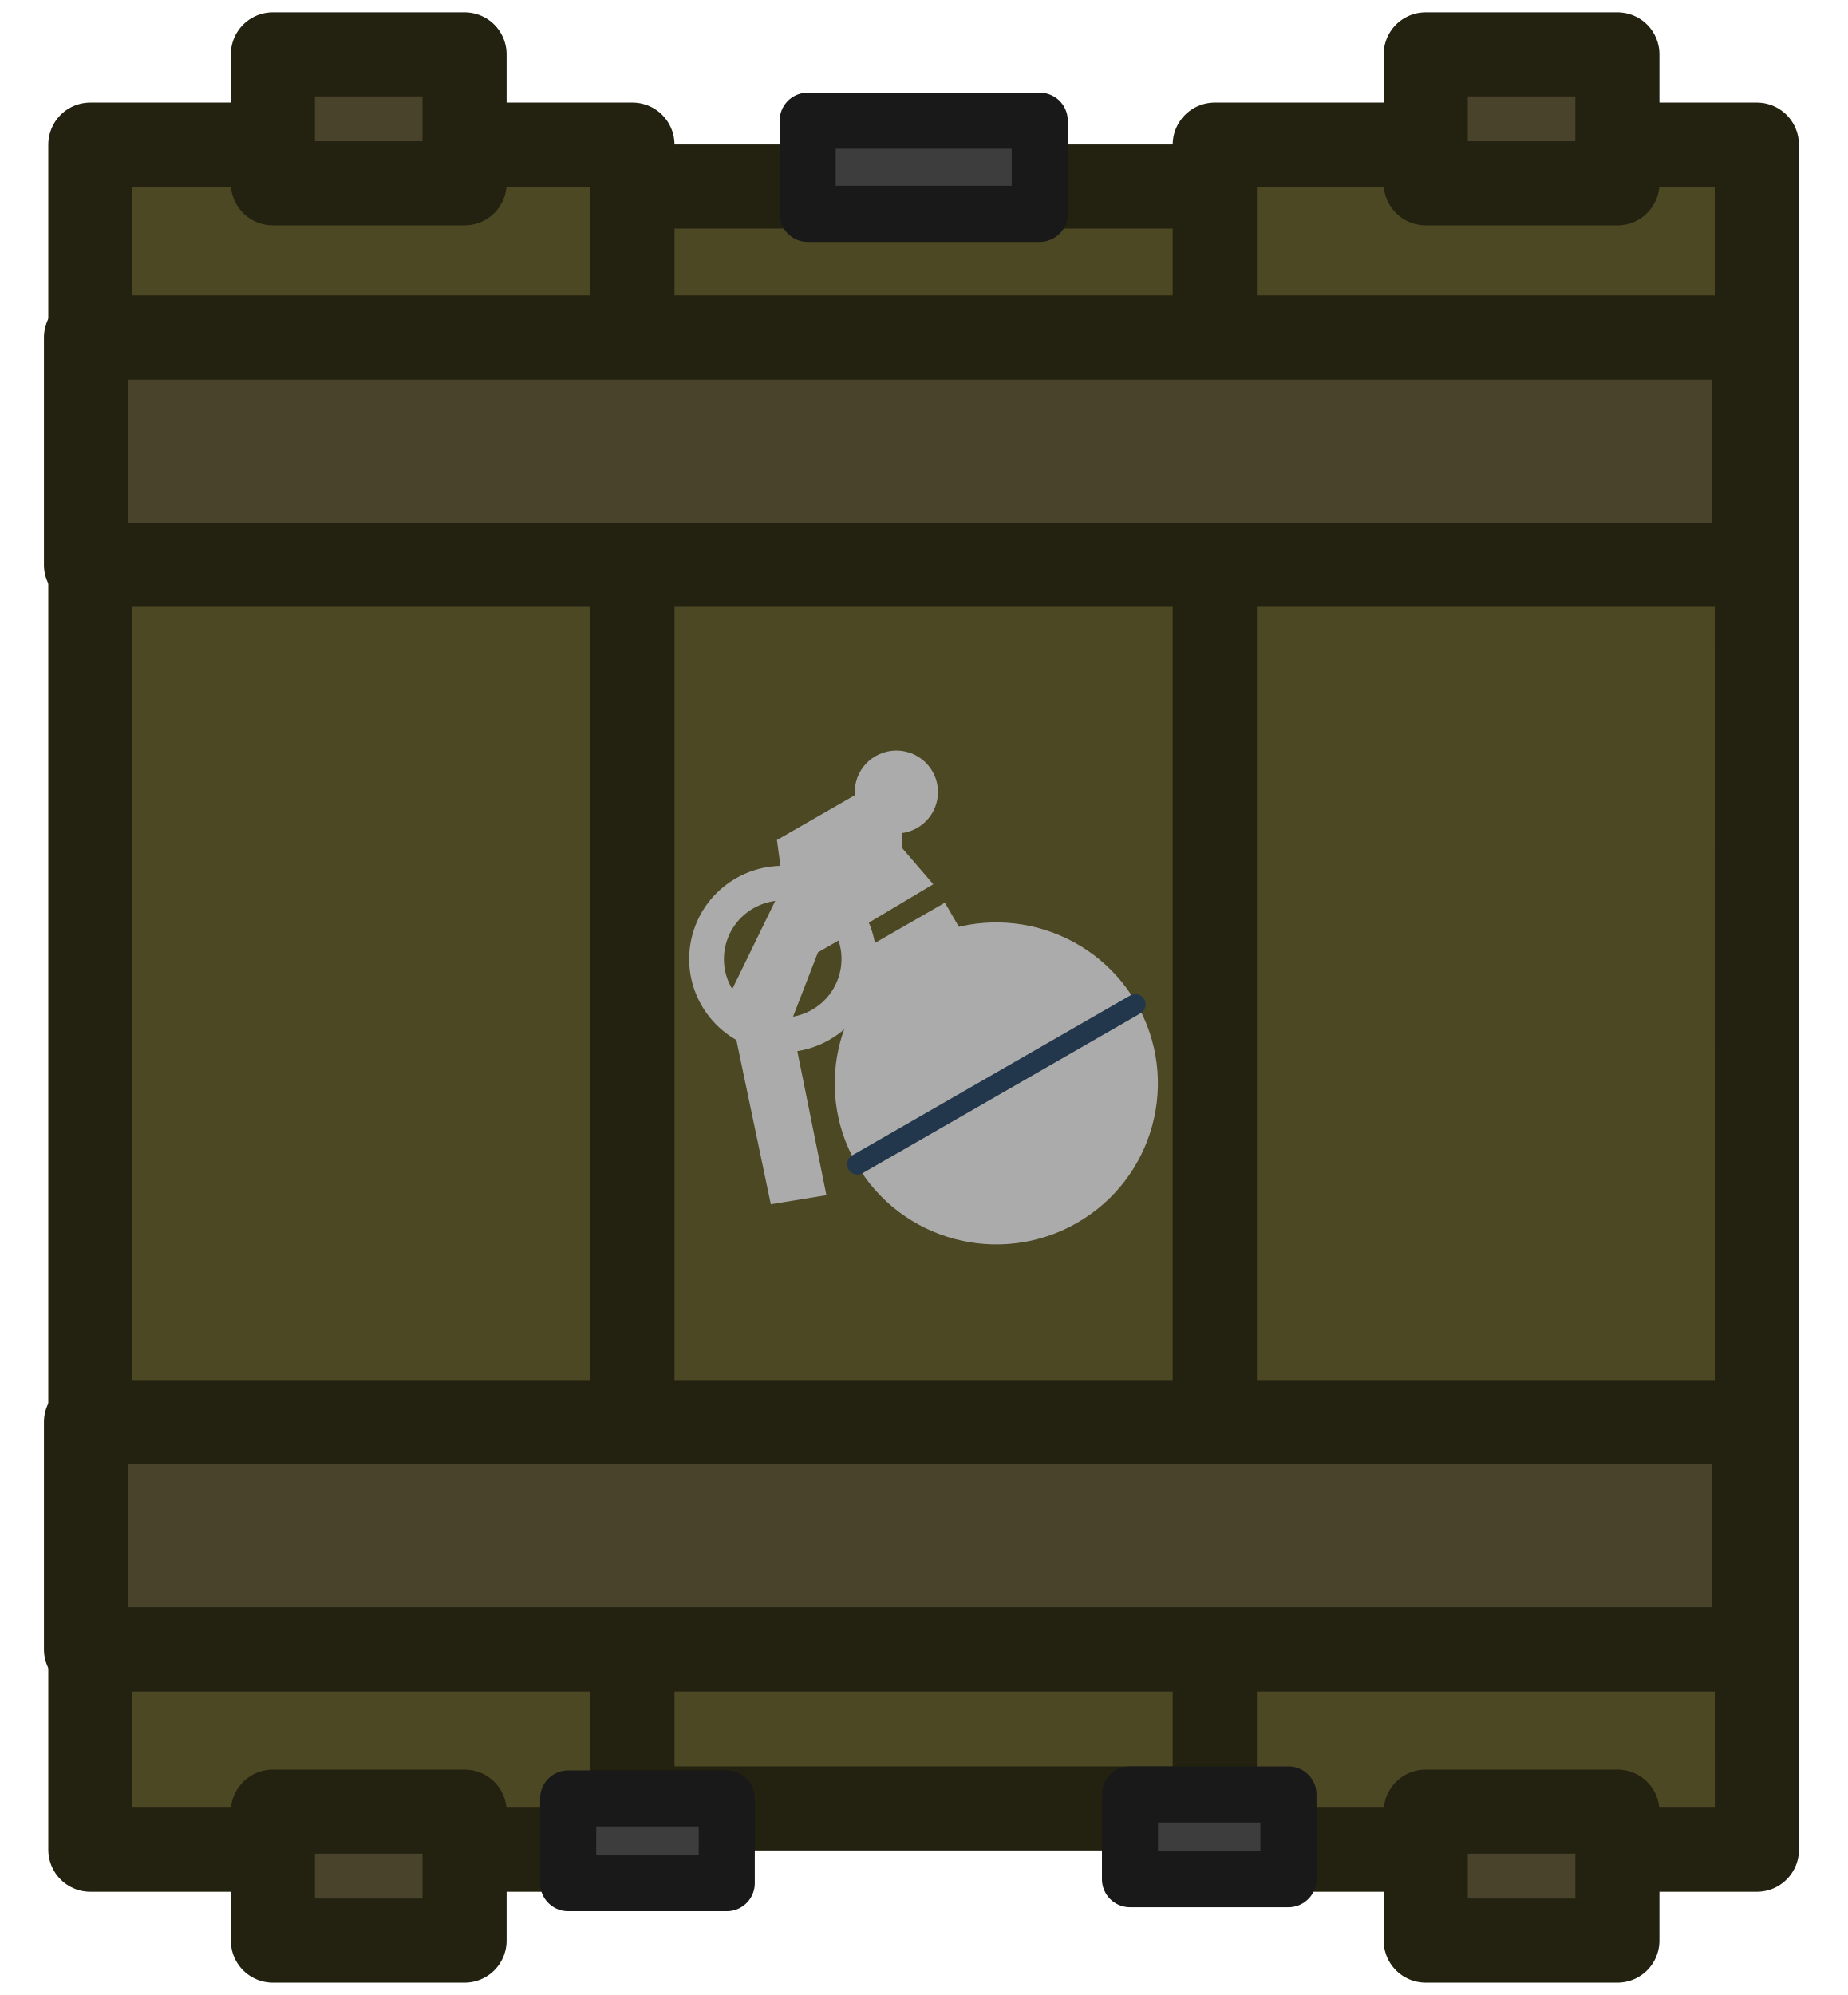
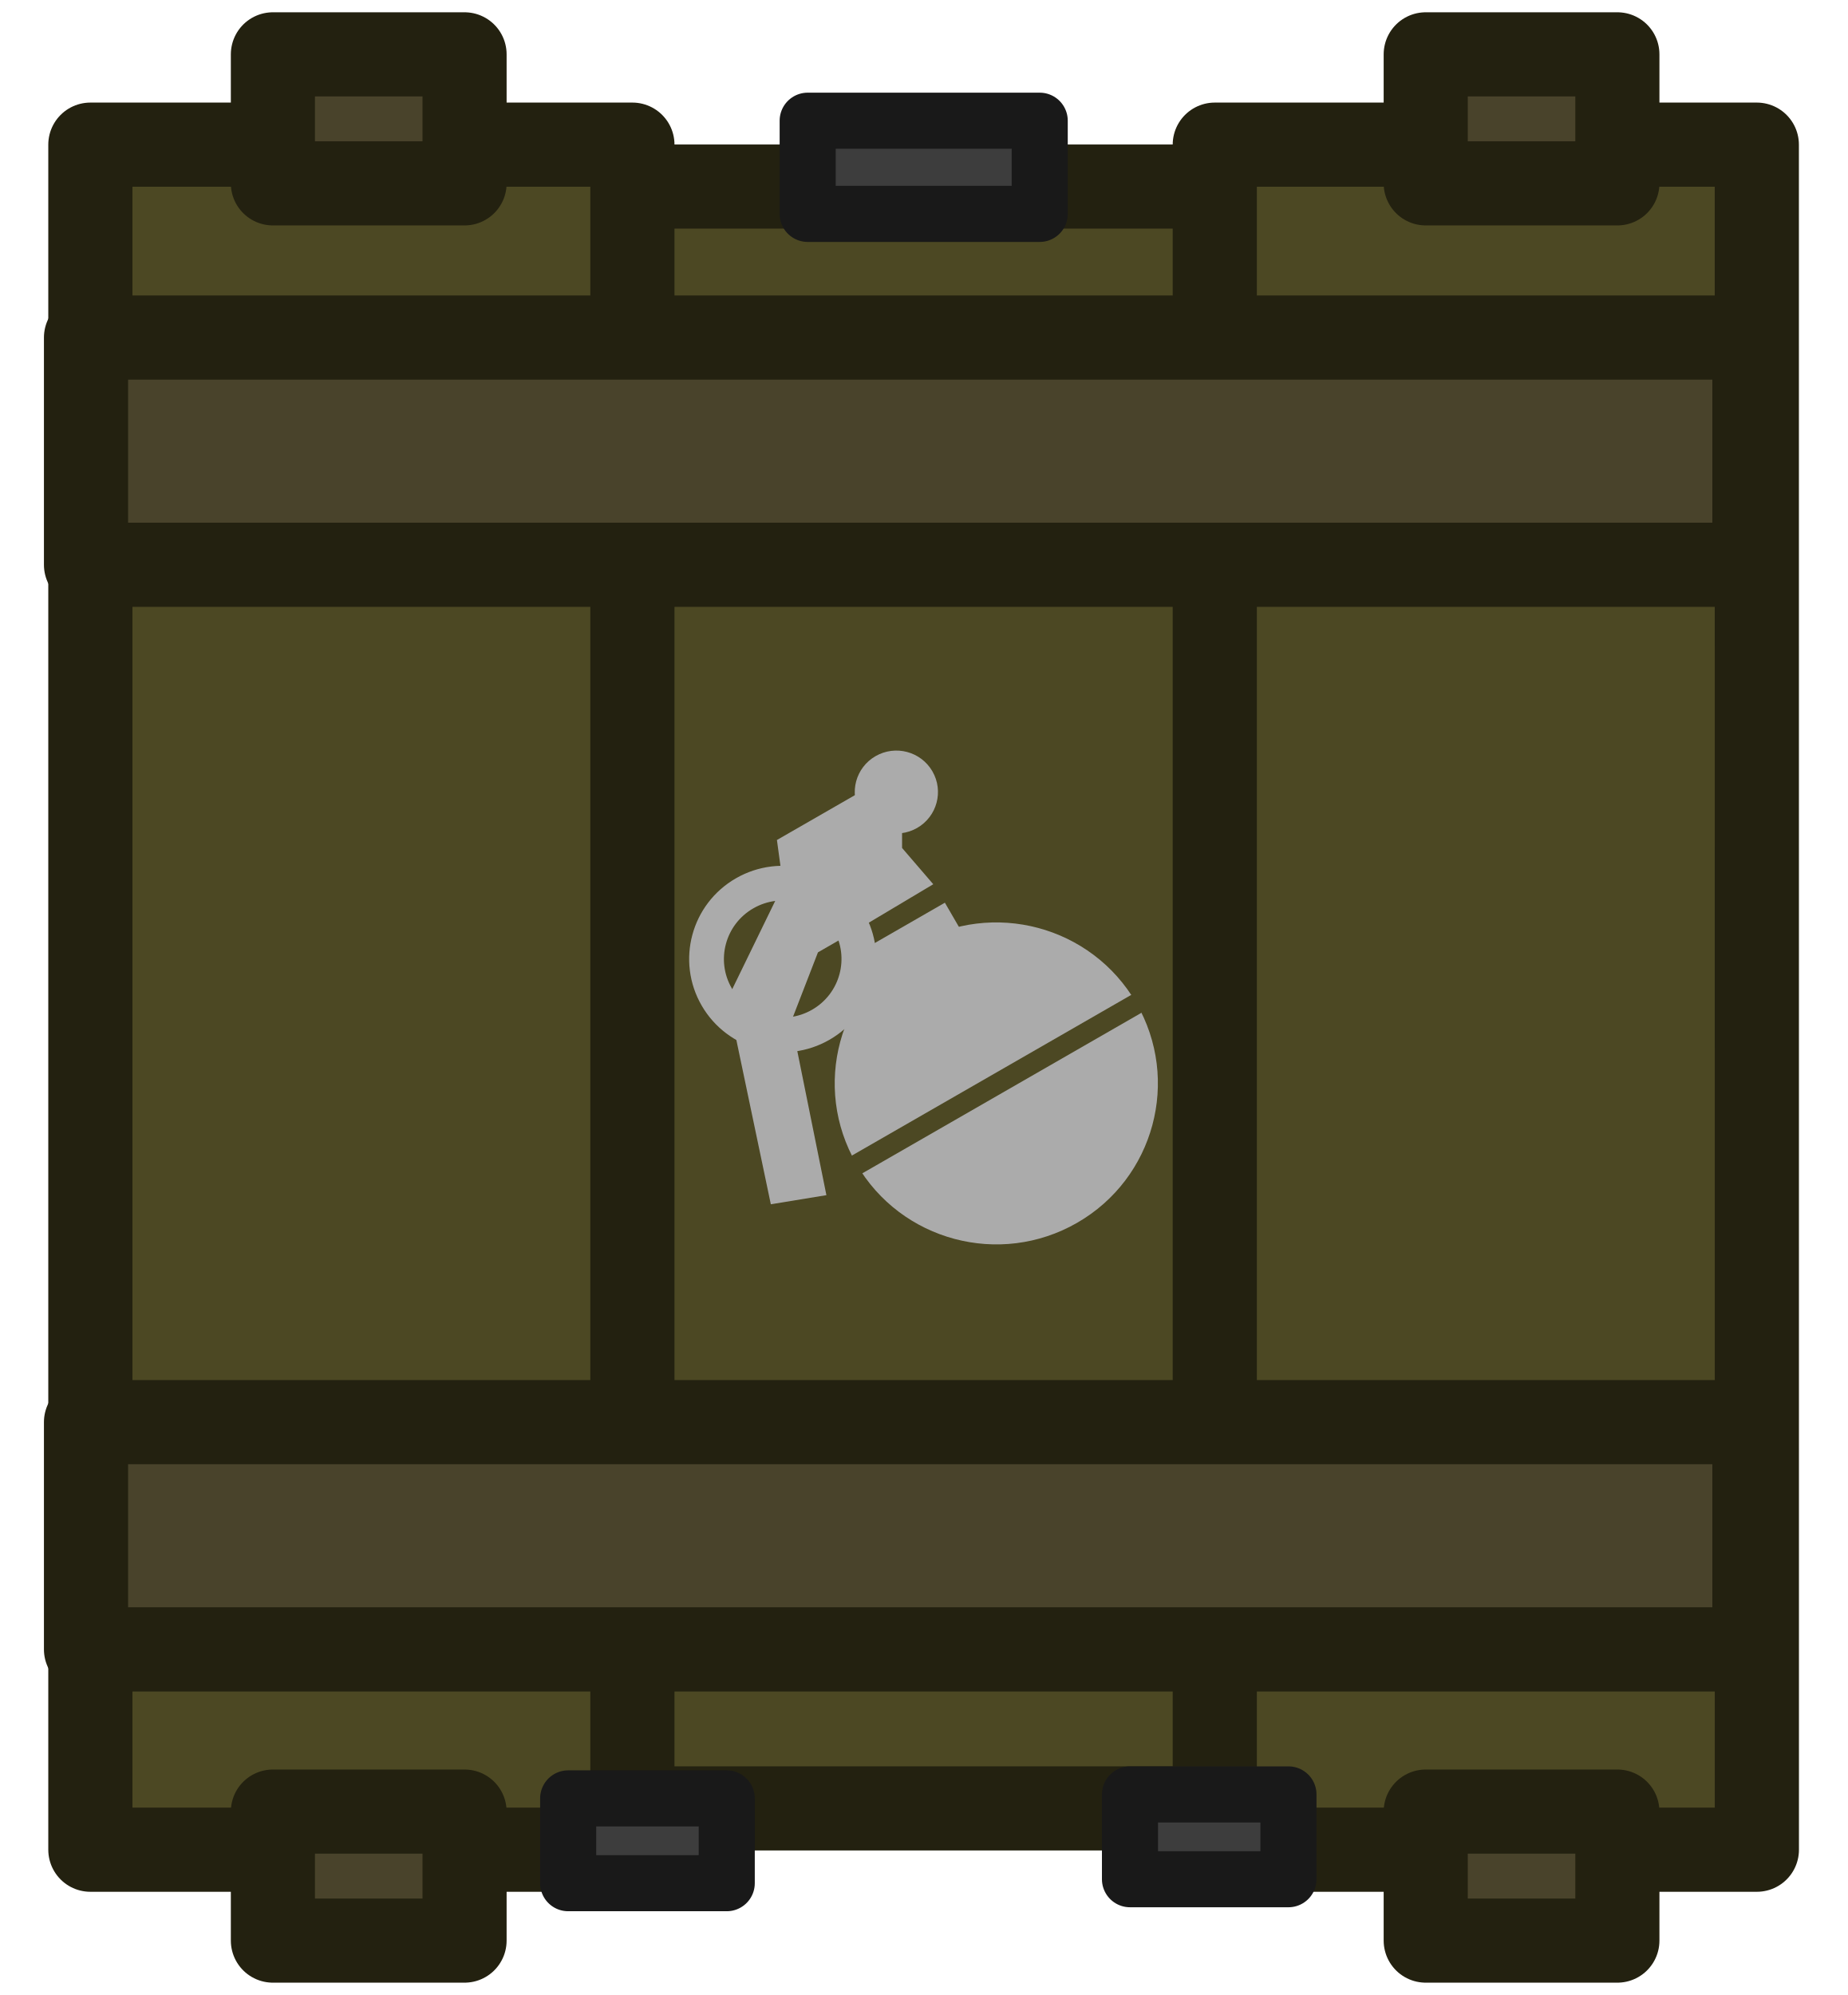
<svg xmlns="http://www.w3.org/2000/svg" xml:space="preserve" width="131.726" height="142.25" viewBox="0 0 34.853 37.637">
  <path d="M-126.073-163.663h11.81v30.598h-11.81z" style="display:inline;fill:#4c4823;fill-opacity:1;stroke:#232110;stroke-width:1.587;stroke-linecap:round;stroke-linejoin:round;stroke-dasharray:none;stroke-opacity:1;paint-order:normal" transform="rotate(180 -51.37 -64.773)" />
  <path d="M135.89 164.442h-10.228v-32.167h10.227z" style="display:inline;fill:#4c4823;fill-opacity:1;stroke:#232110;stroke-width:1.588;stroke-linecap:round;stroke-linejoin:round;stroke-opacity:1;stroke-dasharray:none" transform="translate(-102.742 -129.546)" />
  <path d="M114.674 164.442h-10.227v-32.167h10.227z" style="fill:#4c4823;fill-opacity:1;stroke:#232110;stroke-width:1.588;stroke-linecap:round;stroke-linejoin:round;stroke-opacity:1;stroke-dasharray:none" transform="translate(-102.742 -129.546)" />
  <path d="M-133.256-133.005h3.616v2.434h-3.616zm21.751 0h3.616v2.434h-3.616zm-21.751-33.152h3.616v2.434h-3.616zm21.751 0h3.616v2.434h-3.616z" style="fill:#49432b;fill-opacity:1;stroke:#232110;stroke-width:1.587;stroke-linecap:round;stroke-linejoin:round;stroke-dasharray:none;stroke-opacity:1;paint-order:normal" transform="rotate(180 -51.37 -64.773)" />
  <path d="M-135.842-160.663h31.479v4.287h-31.479zm0 20.462h31.479v4.287h-31.479z" style="fill:#49432b;fill-opacity:1;stroke:#232110;stroke-width:1.588;stroke-linecap:round;stroke-linejoin:round;stroke-dasharray:none;stroke-opacity:1;paint-order:normal" transform="rotate(180 -51.37 -64.773)" />
  <path d="M-122.357-133.581h4.378v1.758h-4.378z" style="fill:#3d3d3d;fill-opacity:1;stroke:#191919;stroke-width:1.058;stroke-linecap:round;stroke-linejoin:round;stroke-dasharray:none;stroke-opacity:1;paint-order:normal" transform="rotate(180 -51.37 -64.773)" />
  <path d="M127.052 164.999h-2.99v-1.6h2.99zm-10.598.075h-2.992v-1.6h2.992z" style="fill:#3d3d3d;stroke:#191919;stroke-width:1.058;stroke-linecap:round;stroke-linejoin:round;stroke-opacity:1" transform="translate(-102.742 -129.546)" />
  <g transform="translate(-8.914 -7.524)scale(.39571)">
-     <path d="M22.555 87.481h4.8v1.961h-4.8z" style="fill:#ababab;fill-opacity:1;fill-rule:evenodd;stroke:#4c4823;stroke-width:0;stroke-linecap:round;stroke-linejoin:round;stroke-dasharray:none;stroke-opacity:1" transform="matrix(.86686 -.49856 .50144 .8652 0 0)" />
+     <path d="M22.555 87.481h4.8v1.961h-4.8z" style="fill:#ababab;fill-opacity:1;fill-rule:evenodd;stroke:#4c4823;stroke-width:0;stroke-linecap:round;stroke-linejoin:round;stroke-dasharray:none;stroke-opacity:1" transform="rotate(-29.905)skewX(.19)" />
    <path d="m63.085 63.521-1.558.897-1.272 3.284 1.675 8.292-2.65.434-2.058-9.809 2.64-5.42-.291-2.138 3.895-2.24 2.072 1.877v.743l1.487 1.729z" style="fill:#ababab;fill-opacity:1;fill-rule:evenodd;stroke:#4c4823;stroke-width:0;stroke-linecap:round;stroke-linejoin:round;stroke-dasharray:none;stroke-opacity:1" />
-     <ellipse cx="25.156" cy="96.172" rx="7.696" ry="7.682" style="fill:#ababab;fill-opacity:1;fill-rule:evenodd;stroke:#4c4823;stroke-width:0;stroke-linecap:round;stroke-linejoin:round;stroke-dasharray:none;stroke-opacity:1" transform="matrix(.86686 -.49856 .50144 .8652 0 0)" />
-     <path d="m63.407 74.522 13.252-7.621" style="fill:#222;fill-opacity:.697;fill-rule:evenodd;stroke:#23374c;stroke-width:.982;stroke-linecap:round;stroke-linejoin:round;stroke-dasharray:none;stroke-opacity:1" />
-     <ellipse cx="19.318" cy="85.954" rx="3.628" ry="3.621" style="fill:none;fill-opacity:1;fill-rule:evenodd;stroke:#ababab;stroke-width:1.655;stroke-linecap:round;stroke-linejoin:round;stroke-dasharray:none;stroke-opacity:1" transform="matrix(.86686 -.49856 .50144 .8652 0 0)" />
-     <ellipse cx="27.999" cy="81.754" rx="1.982" ry="1.978" style="fill:#ababab;fill-opacity:1;fill-rule:evenodd;stroke:#4c4823;stroke-width:0;stroke-linecap:round;stroke-linejoin:round;stroke-dasharray:none;stroke-opacity:1" transform="matrix(.86686 -.49856 .50144 .8652 0 0)" />
+     <ellipse cx="25.156" cy="96.172" rx="7.696" ry="7.682" style="fill:#ababab;fill-opacity:1;fill-rule:evenodd;stroke:#4c4823;stroke-width:0;stroke-linecap:round;stroke-linejoin:round;stroke-dasharray:none;stroke-opacity:1" transform="rotate(-29.905)skewX(.19)" />
+     <path d="m63.407 74.522 13.252-7.621" style="fill:#222;fill-opacity:.697;fill-rule:evenodd;stroke:#4c4823;stroke-width:.982;stroke-linecap:round;stroke-linejoin:round;stroke-dasharray:none;stroke-opacity:1" />
+     <ellipse cx="19.318" cy="85.954" rx="3.628" ry="3.621" style="fill:none;fill-opacity:1;fill-rule:evenodd;stroke:#ababab;stroke-width:1.655;stroke-linecap:round;stroke-linejoin:round;stroke-dasharray:none;stroke-opacity:1" transform="rotate(-29.905)skewX(.19)" />
+     <ellipse cx="27.999" cy="81.754" rx="1.982" ry="1.978" style="fill:#ababab;fill-opacity:1;fill-rule:evenodd;stroke:#4c4823;stroke-width:0;stroke-linecap:round;stroke-linejoin:round;stroke-dasharray:none;stroke-opacity:1" transform="rotate(-29.905)skewX(.19)" />
  </g>
</svg>
